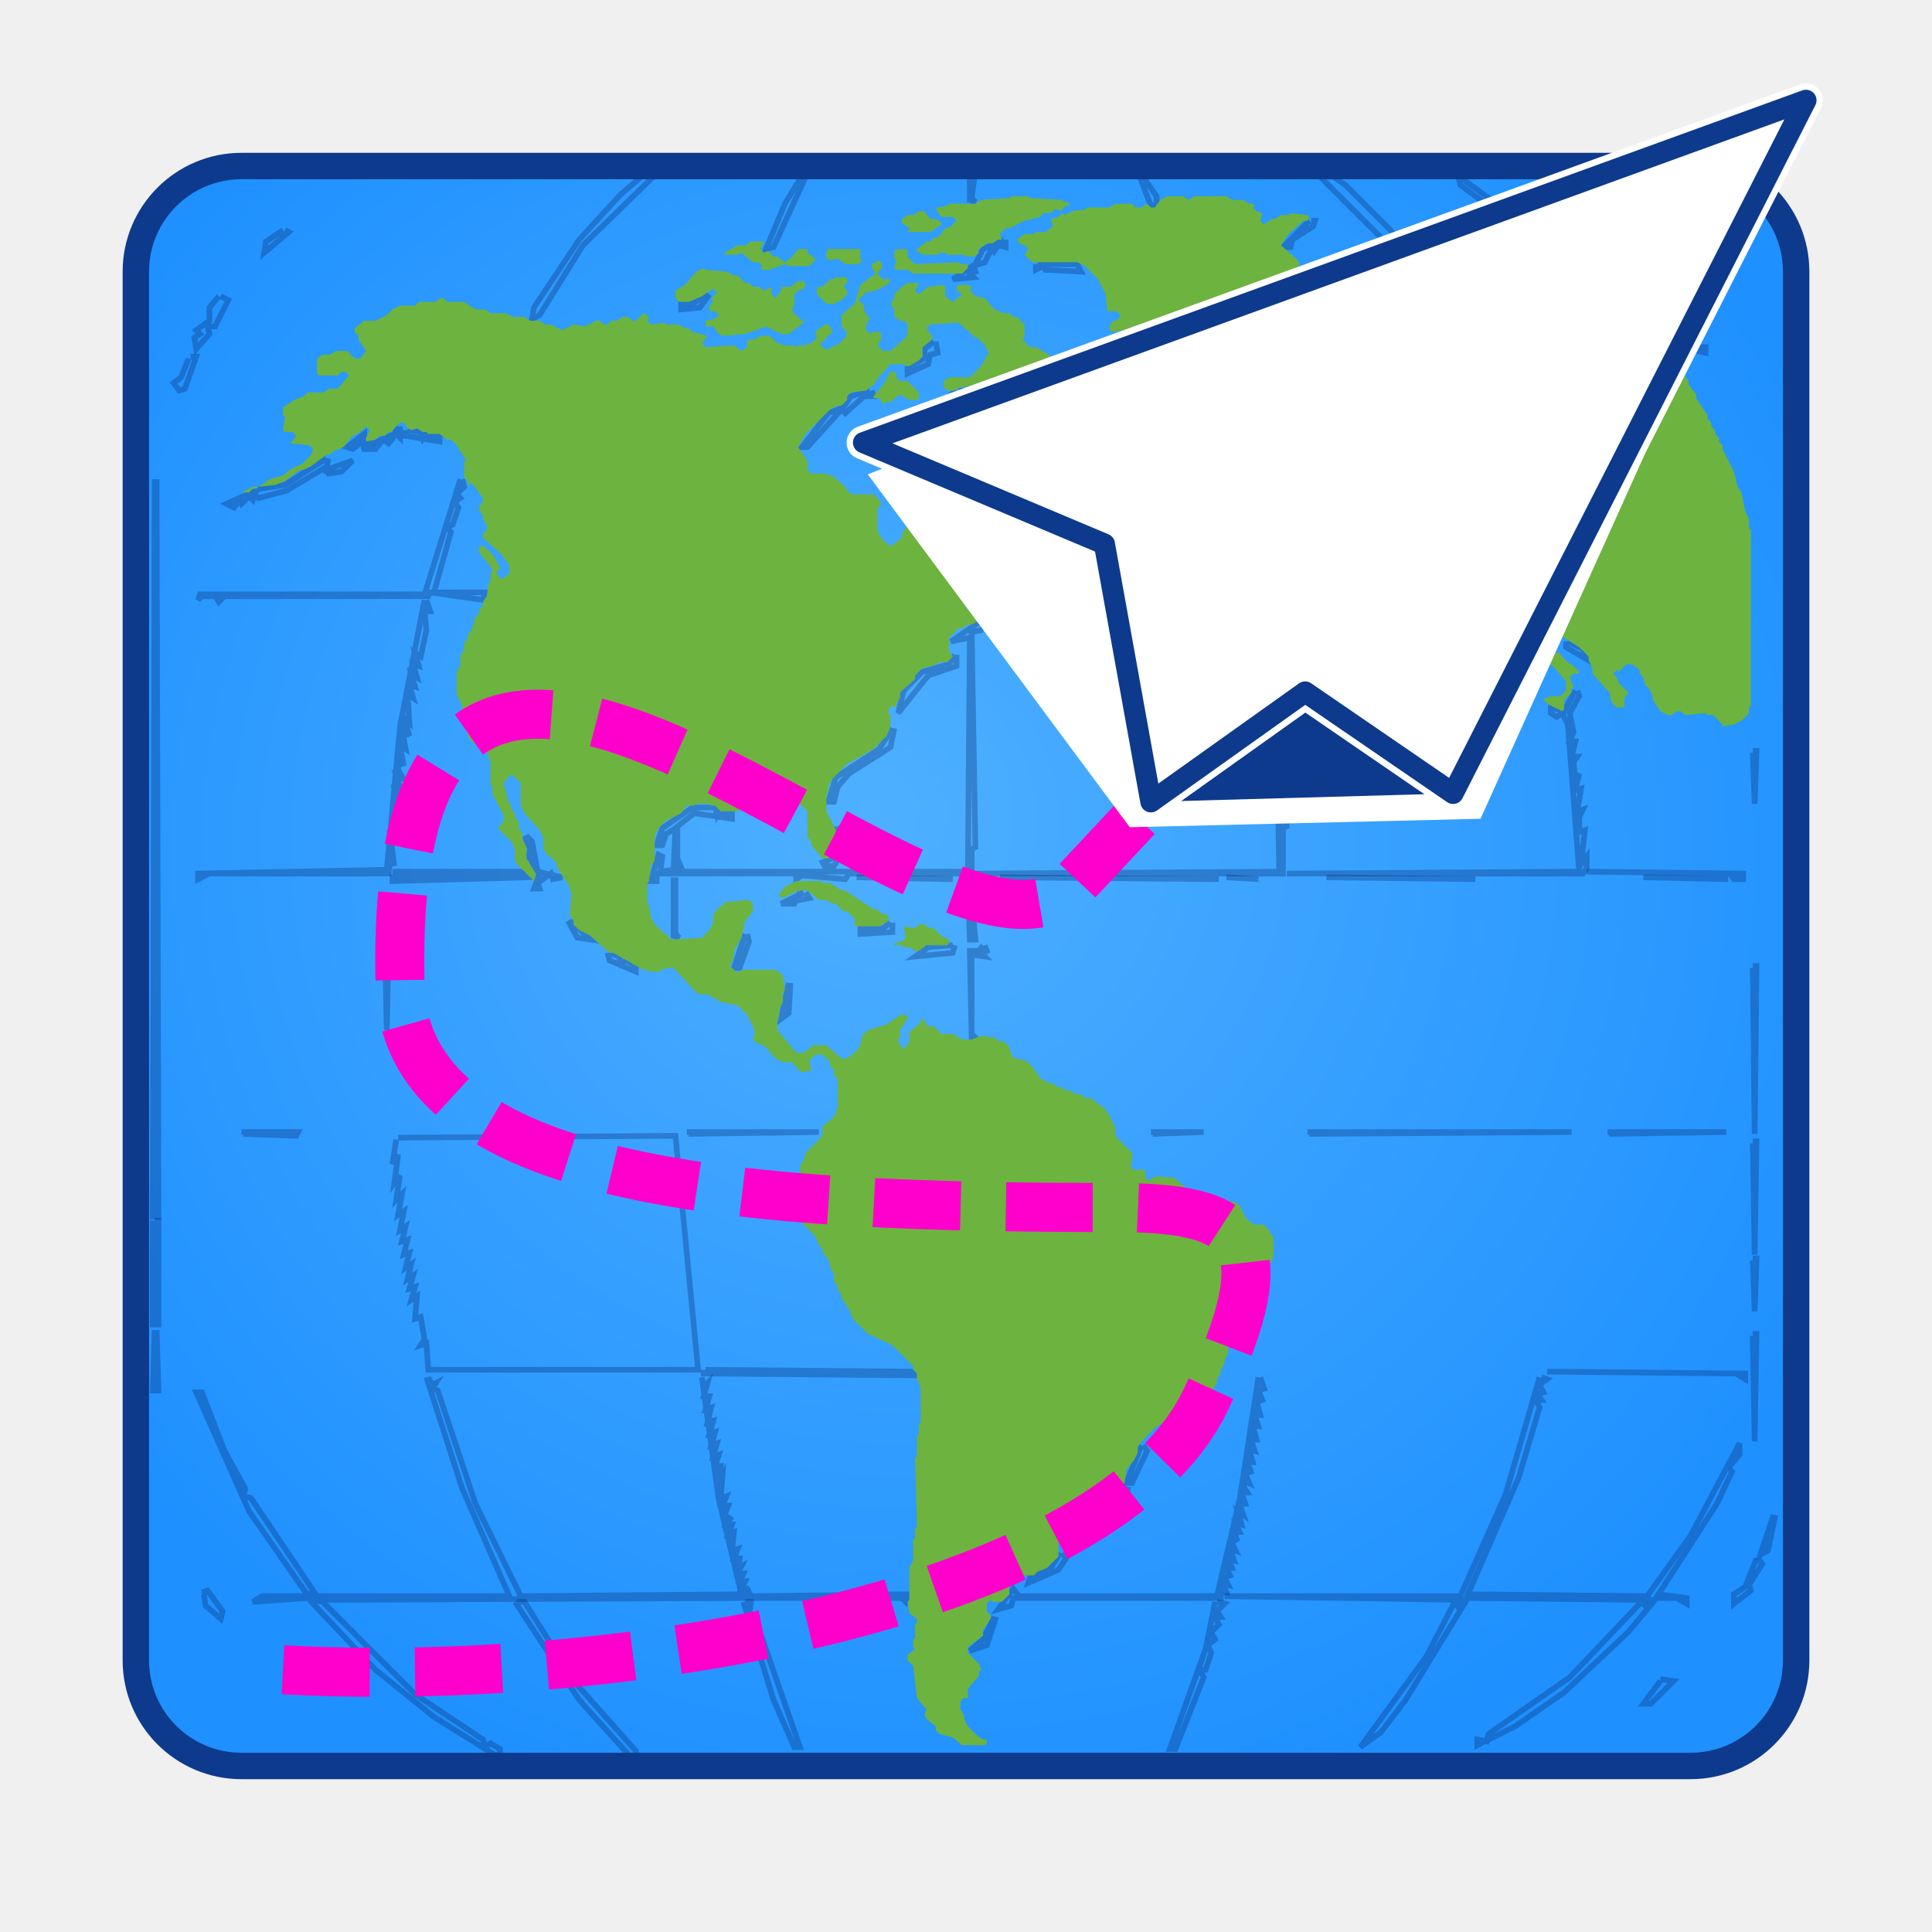
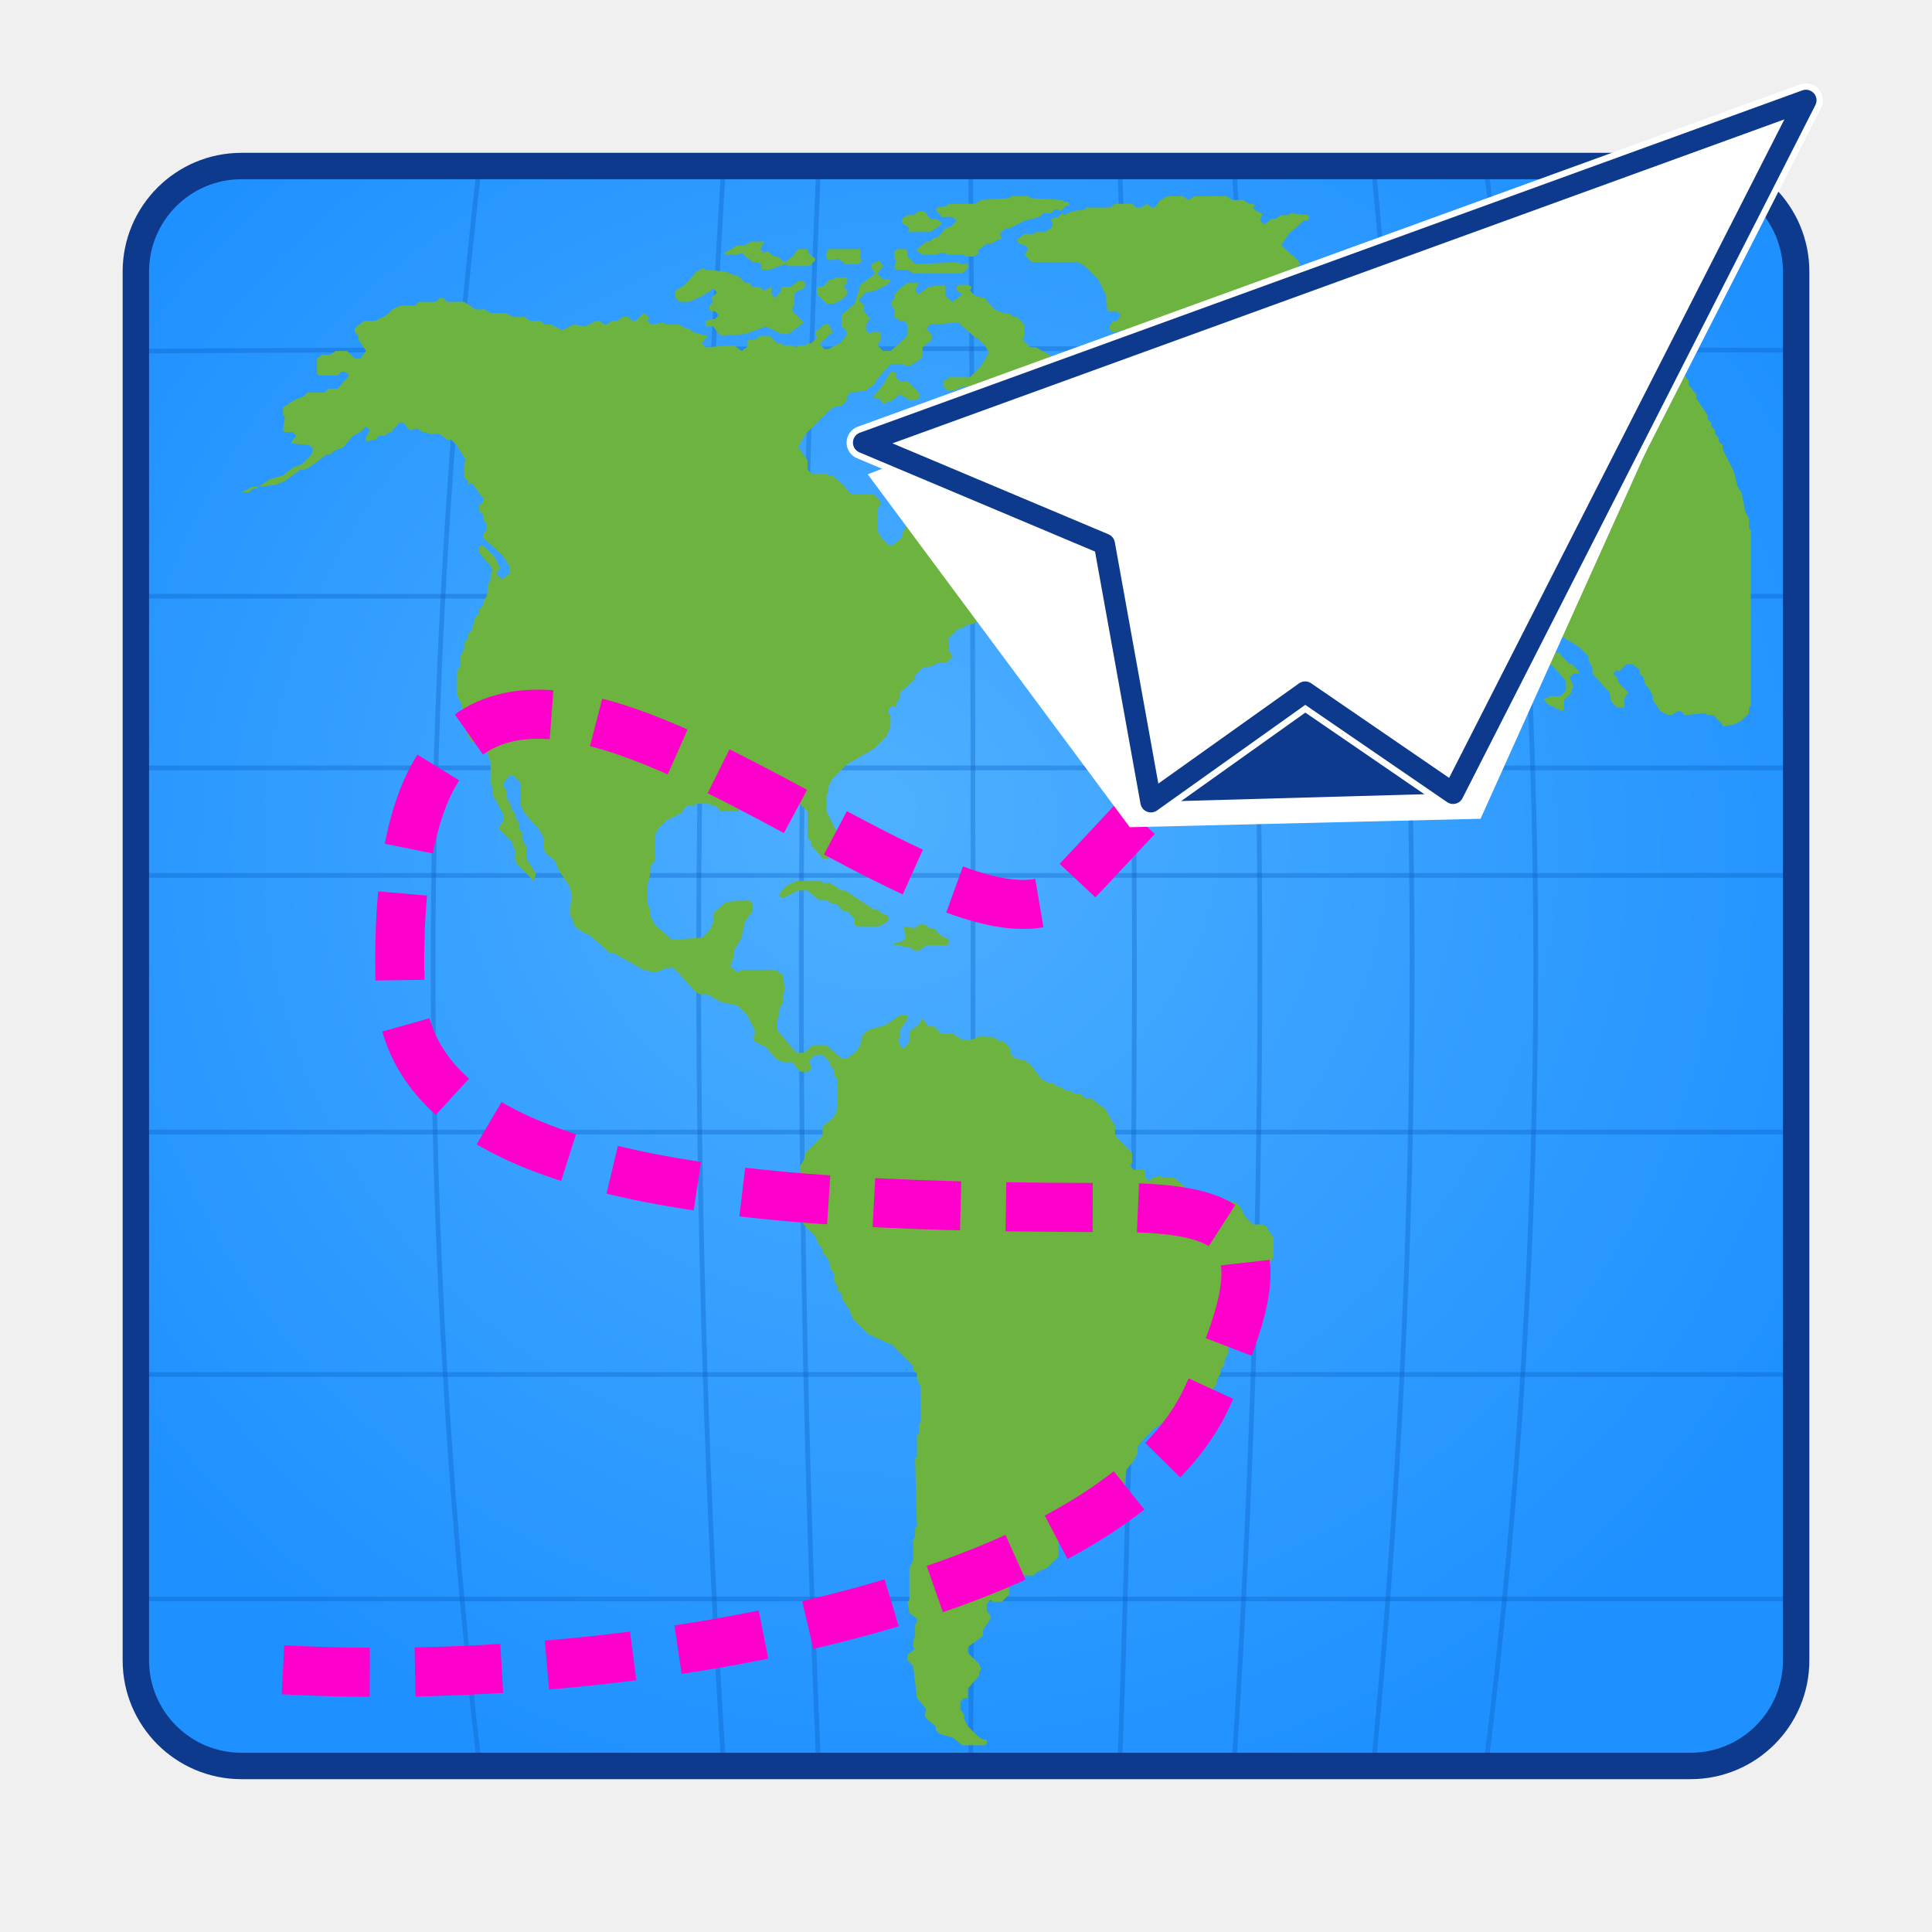
<svg xmlns="http://www.w3.org/2000/svg" viewBox="0 0 1024 1024" width="1024" height="1024" role="img" aria-label="flight_vis">
  <defs>
    <clipPath id="mapClip">
      <rect x="72" y="88" width="880" height="848" rx="56" ry="56" />
    </clipPath>
    <radialGradient id="oceanGrad" cx="48%" cy="44%" r="62%" fx="44%" fy="40%">
      <stop offset="0%" stop-color="#4EB0FF" />
      <stop offset="100%" stop-color="#1E90FF" />
    </radialGradient>
  </defs>
  <g clip-path="url(#mapClip)">
    <rect x="72" y="88" width="880" height="848" fill="url(#oceanGrad)" />
    <g>
-       <path fill="none" stroke="#0B3378" stroke-width="3" stroke-opacity="0.35" d="M 880,890 L 887,891 L 875,903 L 871,903 L 880,891" />
-       <path fill="none" stroke="#0B3378" stroke-width="3" stroke-opacity="0.35" d="M 527,857 L 521,869 L 514,875 L 523,872 L 528,857" />
-       <path fill="none" stroke="#0B3378" stroke-width="3" stroke-opacity="0.35" d="M 644,849 L 639,874 L 620,927 L 623,927 L 638,889 L 636,885 L 639,885 L 642,876 L 640,872 L 644,869 L 642,865 L 646,861 L 644,857 L 647,857 L 645,854 L 649,850 L 645,849" />
-       <path fill="none" stroke="#0B3378" stroke-width="3" stroke-opacity="0.35" d="M 394,849 L 410,901 L 421,926 L 424,926 L 400,857 L 397,857 L 398,849 L 395,849" />
-       <path fill="none" stroke="#0B3378" stroke-width="3" stroke-opacity="0.35" d="M 273,849 L 307,901 L 334,931 L 337,931 L 337,928 L 305,892 L 278,849 L 274,849" />
-       <path fill="none" stroke="#0B3378" stroke-width="3" stroke-opacity="0.35" d="M 107,844 L 110,843 L 118,854 L 117,858 L 109,851 L 108,845" />
-       <path fill="none" stroke="#0B3378" stroke-width="3" stroke-opacity="0.35" d="M 931,826 L 925,841 L 919,845 L 919,850 L 928,843 L 927,840 L 934,829 L 932,826" />
-       <path fill="none" stroke="#0B3378" stroke-width="3" stroke-opacity="0.35" d="M 562,823 L 557,831 L 546,836 L 545,839 L 561,832 L 565,826 L 563,823" />
-       <path fill="none" stroke="#0B3378" stroke-width="3" stroke-opacity="0.35" d="M 940,803 L 933,824 L 937,822 L 941,803" />
-       <path fill="none" stroke="#0B3378" stroke-width="3" stroke-opacity="0.35" d="M 597,788 L 578,814 L 569,817 L 569,820 L 585,812 L 596,799 L 598,788" />
-       <path fill="none" stroke="#0B3378" stroke-width="3" stroke-opacity="0.35" d="M 605,766 L 597,786 L 600,786 L 608,769 L 606,766" />
-       <path fill="none" stroke="#0B3378" stroke-width="3" stroke-opacity="0.35" d="M 816,730 L 798,792 L 774,846 L 649,846 L 776,848 L 773,852 L 771,849 L 756,878 L 721,926 L 732,918 L 745,901 L 778,847 L 875,848 L 872,851 L 870,849 L 832,889 L 789,919 L 788,923 L 783,922 L 783,925 L 803,915 L 829,897 L 863,865 L 878,847 L 889,847 L 894,850 L 894,847 L 879,845 L 910,797 L 918,780 L 916,778 L 922,771 L 922,765 L 896,814 L 873,846 L 778,845 L 805,783 L 816,746 L 814,742 L 817,742 L 815,739 L 818,738 L 816,734 L 820,731 L 817,730" />
-       <path fill="none" stroke="#0B3378" stroke-width="3" stroke-opacity="0.35" d="M 667,730 L 657,795 L 645,846 L 540,846 L 537,842 L 529,853 L 536,851 L 537,847 L 647,847 L 647,844 L 650,844 L 648,839 L 651,840 L 649,836 L 652,835 L 650,831 L 653,831 L 651,826 L 654,827 L 652,821 L 655,822 L 653,818 L 654,815 L 656,817 L 654,812 L 657,812 L 655,807 L 658,808 L 656,801 L 659,803 L 657,797 L 660,797 L 658,791 L 661,791 L 659,788 L 660,785 L 662,786 L 660,781 L 663,780 L 661,775 L 664,775 L 662,768 L 665,769 L 663,763 L 666,763 L 664,756 L 667,756 L 665,750 L 668,750 L 666,743 L 669,742 L 667,737 L 670,736 L 668,730" />
-       <path fill="none" stroke="#0B3378" stroke-width="3" stroke-opacity="0.35" d="M 226,730 L 245,789 L 270,846 L 168,846 L 133,794 L 129,793 L 130,789 L 119,769 L 107,738 L 104,738 L 132,801 L 162,844 L 161,846 L 139,846 L 134,849 L 163,847 L 165,844 L 167,847 L 165,849 L 199,885 L 230,910 L 262,930 L 265,930 L 265,927 L 260,924 L 257,926 L 256,922 L 220,898 L 171,849 L 166,848 L 394,847 L 395,844 L 396,847 L 478,847 L 480,849 L 481,845 L 398,846 L 396,842 L 393,842 L 395,838 L 392,838 L 394,834 L 391,834 L 393,830 L 391,831 L 392,826 L 389,826 L 391,821 L 388,822 L 389,812 L 386,813 L 388,808 L 385,808 L 387,805 L 384,803 L 386,798 L 383,798 L 385,793 L 382,794 L 383,781 L 381,784 L 382,777 L 379,777 L 381,771 L 378,772 L 380,765 L 377,766 L 379,759 L 376,760 L 378,753 L 375,754 L 377,746 L 374,747 L 376,740 L 373,740 L 375,733 L 373,735 L 372,730 L 381,795 L 393,845 L 276,846 L 252,797 L 232,737 L 229,736 L 231,733 L 229,734 L 227,730" />
-       <path fill="none" stroke="#0B3378" stroke-width="3" stroke-opacity="0.35" d="M 820,727 L 920,728 L 925,731 L 925,728 L 821,727" />
-       <path fill="none" stroke="#0B3378" stroke-width="3" stroke-opacity="0.35" d="M 373,726 L 373,728 L 485,729 L 483,727 L 374,726" />
-       <path fill="none" stroke="#0B3378" stroke-width="3" stroke-opacity="0.35" d="M 929,707 L 931,707 L 930,764 L 929,708" />
-       <path fill="none" stroke="#0B3378" stroke-width="3" stroke-opacity="0.35" d="M 82,705 L 81,737 L 84,737 L 83,705" />
-       <path fill="none" stroke="#0B3378" stroke-width="3" stroke-opacity="0.35" d="M 929,667 L 931,667 L 930,695 L 929,668" />
-       <path fill="none" stroke="#0B3378" stroke-width="3" stroke-opacity="0.35" d="M 81,647 L 81,702 L 84,702 L 84,647 L 82,647" />
-       <path fill="none" stroke="#0B3378" stroke-width="3" stroke-opacity="0.35" d="M 929,605 L 931,605 L 930,665 L 929,606" />
-       <path fill="none" stroke="#0B3378" stroke-width="3" stroke-opacity="0.35" d="M 211,603 L 358,602 L 370,726 L 227,726 L 226,712 L 223,713 L 225,710 L 223,698 L 220,699 L 221,687 L 218,689 L 220,682 L 217,683 L 219,676 L 216,678 L 218,670 L 215,672 L 217,664 L 214,665 L 216,657 L 213,658 L 215,650 L 212,652 L 214,642 L 211,644 L 213,633 L 210,636 L 212,623 L 209,627 L 211,612 L 208,617 L 210,604" />
-       <path fill="none" stroke="#0B3378" stroke-width="3" stroke-opacity="0.35" d="M 852,600 L 915,600 L 853,601" />
-       <path fill="none" stroke="#0B3378" stroke-width="3" stroke-opacity="0.35" d="M 693,600 L 833,600 L 694,601" />
-       <path fill="none" stroke="#0B3378" stroke-width="3" stroke-opacity="0.35" d="M 610,600 L 638,600 L 611,601" />
-       <path fill="none" stroke="#0B3378" stroke-width="3" stroke-opacity="0.35" d="M 364,600 L 434,600 L 365,601" />
-       <path fill="none" stroke="#0B3378" stroke-width="3" stroke-opacity="0.35" d="M 128,600 L 158,600 L 157,602 L 129,601" />
-       <path fill="none" stroke="#0B3378" stroke-width="3" stroke-opacity="0.35" d="M 418,521 L 414,540 L 418,537 L 419,521" />
-       <path fill="none" stroke="#0B3378" stroke-width="3" stroke-opacity="0.35" d="M 929,512 L 931,512 L 930,601 L 929,513" />
-       <path fill="none" stroke="#0B3378" stroke-width="3" stroke-opacity="0.35" d="M 322,505 L 323,509 L 337,515 L 337,512 L 332,509 L 329,511 L 328,507 L 323,505" />
-       <path fill="none" stroke="#0B3378" stroke-width="3" stroke-opacity="0.35" d="M 521,501 L 519,504 L 514,504 L 515,550 L 517,550 L 515,548 L 515,506 L 522,507 L 520,505 L 523,504 L 522,501" />
-       <path fill="none" stroke="#0B3378" stroke-width="3" stroke-opacity="0.35" d="M 505,501 L 492,502 L 485,507 L 505,505 L 506,501" />
-       <path fill="none" stroke="#0B3378" stroke-width="3" stroke-opacity="0.35" d="M 204,499 L 206,499 L 205,546 L 204,500" />
-       <path fill="none" stroke="#0B3378" stroke-width="3" stroke-opacity="0.35" d="M 395,495 L 389,513 L 392,513 L 397,499 L 396,495" />
-       <path fill="none" stroke="#0B3378" stroke-width="3" stroke-opacity="0.35" d="M 472,489 L 468,492 L 456,492 L 456,495 L 473,494 L 473,489" />
-       <path fill="none" stroke="#0B3378" stroke-width="3" stroke-opacity="0.35" d="M 301,488 L 306,497 L 313,498 L 302,488" />
-       <path fill="none" stroke="#0B3378" stroke-width="3" stroke-opacity="0.35" d="M 426,473 L 414,479 L 421,479 L 423,475 L 424,477 L 429,476 L 427,473" />
-       <path fill="none" stroke="#0B3378" stroke-width="3" stroke-opacity="0.35" d="M 871,465 L 916,466 L 872,465" />
-       <path fill="none" stroke="#0B3378" stroke-width="3" stroke-opacity="0.35" d="M 703,465 L 782,466 L 704,465" />
-       <path fill="none" stroke="#0B3378" stroke-width="3" stroke-opacity="0.35" d="M 650,465 L 667,466 L 651,465" />
-       <path fill="none" stroke="#0B3378" stroke-width="3" stroke-opacity="0.35" d="M 530,465 L 646,466 L 531,465" />
-       <path fill="none" stroke="#0B3378" stroke-width="3" stroke-opacity="0.35" d="M 513,465 L 514,498 L 517,498 L 514,465" />
-       <path fill="none" stroke="#0B3378" stroke-width="3" stroke-opacity="0.35" d="M 454,465 L 505,466 L 455,465" />
-       <path fill="none" stroke="#0B3378" stroke-width="3" stroke-opacity="0.35" d="M 357,465 L 357,496 L 360,497 L 358,495 L 358,465" />
-       <path fill="none" stroke="#0B3378" stroke-width="3" stroke-opacity="0.35" d="M 841,462 L 917,463 L 919,466 L 924,466 L 924,463 L 842,462" />
-       <path fill="none" stroke="#0B3378" stroke-width="3" stroke-opacity="0.35" d="M 208,462 L 277,464 L 208,465 L 208,467 L 280,465 L 277,462 L 209,462" />
-       <path fill="none" stroke="#0B3378" stroke-width="3" stroke-opacity="0.35" d="M 278,443 L 281,450 L 280,455 L 283,456 L 281,459 L 286,463 L 283,471 L 286,471 L 285,468 L 292,463 L 293,466 L 298,465 L 285,462 L 282,446 L 279,443" />
-       <path fill="none" stroke="#0B3378" stroke-width="3" stroke-opacity="0.35" d="M 443,438 L 444,447 L 441,455 L 436,457 L 437,459 L 442,459 L 445,454 L 447,443 L 444,438" />
-       <path fill="none" stroke="#0B3378" stroke-width="3" stroke-opacity="0.35" d="M 404,422 L 393,425 L 414,425 L 411,422 L 405,422" />
-       <path fill="none" stroke="#0B3378" stroke-width="3" stroke-opacity="0.35" d="M 929,398 L 931,398 L 930,426 L 929,399" />
-       <path fill="none" stroke="#0B3378" stroke-width="3" stroke-opacity="0.35" d="M 473,386 L 466,397 L 443,412 L 439,425 L 442,425 L 444,417 L 450,410 L 472,396 L 474,386" />
-       <path fill="none" stroke="#0B3378" stroke-width="3" stroke-opacity="0.35" d="M 759,376 L 746,379 L 741,383 L 759,381 L 762,379 L 760,376" />
-       <path fill="none" stroke="#0B3378" stroke-width="3" stroke-opacity="0.35" d="M 835,366 L 829,377 L 822,375 L 822,378 L 825,380 L 828,378 L 831,384 L 837,462 L 682,463 L 839,463 L 841,460 L 841,454 L 838,458 L 840,440 L 837,441 L 837,433 L 839,429 L 836,430 L 838,418 L 835,419 L 837,410 L 835,413 L 834,404 L 836,401 L 833,401 L 835,393 L 832,393 L 834,388 L 832,378 L 837,369 L 836,366" />
-       <path fill="none" stroke="#0B3378" stroke-width="3" stroke-opacity="0.35" d="M 506,347 L 503,352 L 489,356 L 479,366 L 476,378 L 492,358 L 507,353 L 507,347" />
-       <path fill="none" stroke="#0B3378" stroke-width="3" stroke-opacity="0.35" d="M 776,345 L 775,349 L 765,356 L 765,359 L 768,359 L 768,355 L 775,353 L 778,349 L 777,345" />
-       <path fill="none" stroke="#0B3378" stroke-width="3" stroke-opacity="0.35" d="M 830,340 L 830,343 L 842,350 L 839,344 L 831,340" />
-       <path fill="none" stroke="#0B3378" stroke-width="3" stroke-opacity="0.35" d="M 526,325 L 504,340 L 514,338 L 513,462 L 362,462 L 359,455 L 359,438 L 368,431 L 388,434 L 388,431 L 381,430 L 380,432 L 379,428 L 367,428 L 351,439 L 348,448 L 351,448 L 353,442 L 358,439 L 357,461 L 350,462 L 351,454 L 349,453 L 345,467 L 348,467 L 348,463 L 358,463 L 359,457 L 360,463 L 422,463 L 422,466 L 425,464 L 448,466 L 450,463 L 515,463 L 515,450 L 517,449 L 515,335 L 520,334 L 527,325" />
-       <path fill="none" stroke="#0B3378" stroke-width="3" stroke-opacity="0.35" d="M 557,321 L 553,326 L 529,338 L 533,339 L 558,326 L 558,321" />
-       <path fill="none" stroke="#0B3378" stroke-width="3" stroke-opacity="0.35" d="M 669,318 L 677,402 L 678,462 L 517,463 L 680,463 L 680,439 L 682,438 L 682,434 L 679,436 L 681,415 L 678,417 L 680,399 L 677,400 L 679,386 L 677,390 L 676,377 L 678,373 L 675,374 L 677,362 L 675,365 L 676,351 L 673,352 L 675,340 L 673,343 L 674,331 L 671,332 L 673,324 L 670,324 L 670,318" />
-       <path fill="none" stroke="#0B3378" stroke-width="3" stroke-opacity="0.35" d="M 225,318 L 212,385 L 205,461 L 105,463 L 105,466 L 111,463 L 206,463 L 207,452 L 209,459 L 207,444 L 209,446 L 211,444 L 209,435 L 212,432 L 209,418 L 212,419 L 211,423 L 213,420 L 210,411 L 214,413 L 211,408 L 212,401 L 214,406 L 212,395 L 215,397 L 213,386 L 217,390 L 214,380 L 217,383 L 216,368 L 219,370 L 217,363 L 220,364 L 218,357 L 221,359 L 219,352 L 222,353 L 220,346 L 223,348 L 226,334 L 225,324 L 228,324 L 226,318" />
-       <path fill="none" stroke="#0B3378" stroke-width="3" stroke-opacity="0.35" d="M 671,312 L 671,316 L 750,317 L 744,313 L 741,315 L 673,315 L 672,312" />
-       <path fill="none" stroke="#0B3378" stroke-width="3" stroke-opacity="0.35" d="M 741,294 L 731,299 L 737,300 L 740,296 L 742,298 L 744,297 L 742,294" />
-       <path fill="none" stroke="#0B3378" stroke-width="3" stroke-opacity="0.35" d="M 728,266 L 727,280 L 717,287 L 711,286 L 711,289 L 718,290 L 729,283 L 729,266" />
-       <path fill="none" stroke="#0B3378" stroke-width="3" stroke-opacity="0.35" d="M 244,254 L 225,315 L 106,315 L 105,318 L 107,316 L 114,316 L 116,319 L 119,316 L 227,316 L 228,314 L 256,318 L 257,314 L 230,314 L 239,282 L 237,279 L 240,278 L 243,269 L 241,266 L 244,264 L 242,262 L 246,258 L 245,254" />
-       <path fill="none" stroke="#0B3378" stroke-width="3" stroke-opacity="0.35" d="M 82,254 L 81,645 L 84,645 L 83,254" />
-       <path fill="none" stroke="#0B3378" stroke-width="3" stroke-opacity="0.35" d="M 782,245 L 776,250 L 771,250 L 771,253 L 780,252 L 784,248 L 783,245" />
-       <path fill="none" stroke="#0B3378" stroke-width="3" stroke-opacity="0.35" d="M 173,243 L 151,257 L 138,259 L 120,267 L 124,269 L 127,265 L 128,267 L 132,263 L 134,265 L 135,262 L 137,264 L 152,260 L 172,248 L 174,251 L 181,250 L 187,244 L 173,249 L 174,243" />
-       <path fill="none" stroke="#0B3378" stroke-width="3" stroke-opacity="0.35" d="M 215,228 L 215,231 L 233,234 L 233,231 L 225,230 L 224,232 L 223,229 L 216,228" />
-       <path fill="none" stroke="#0B3378" stroke-width="3" stroke-opacity="0.35" d="M 211,226 L 209,230 L 198,235 L 193,235 L 193,230 L 184,237 L 187,238 L 192,234 L 193,238 L 199,238 L 203,233 L 206,235 L 210,230 L 212,232 L 212,226" />
-       <path fill="none" stroke="#0B3378" stroke-width="3" stroke-opacity="0.35" d="M 630,224 L 627,230 L 621,229 L 621,232 L 628,233 L 631,230 L 631,224" />
-       <path fill="none" stroke="#0B3378" stroke-width="3" stroke-opacity="0.35" d="M 551,210 L 548,219 L 542,218 L 545,220 L 542,224 L 527,219 L 527,222 L 544,227 L 550,219 L 552,220 L 550,218 L 553,217 L 552,210" />
-       <path fill="none" stroke="#0B3378" stroke-width="3" stroke-opacity="0.35" d="M 634,208 L 630,222 L 633,222 L 634,217 L 632,216 L 637,210 L 635,208" />
-       <path fill="none" stroke="#0B3378" stroke-width="3" stroke-opacity="0.35" d="M 507,207 L 503,210 L 515,210 L 516,208 L 520,215 L 523,215 L 519,208 L 508,207" />
-       <path fill="none" stroke="#0B3378" stroke-width="3" stroke-opacity="0.35" d="M 461,207 L 451,210 L 447,216 L 439,219 L 425,237 L 428,237 L 446,217 L 448,219 L 458,210 L 463,210 L 462,207" />
-       <path fill="none" stroke="#0B3378" stroke-width="3" stroke-opacity="0.35" d="M 712,199 L 707,208 L 699,211 L 689,209 L 688,211 L 698,214 L 708,211 L 714,205 L 713,199" />
-       <path fill="none" stroke="#0B3378" stroke-width="3" stroke-opacity="0.35" d="M 101,189 L 104,189 L 98,206 L 95,207 L 92,203 L 96,200 L 100,190" />
-       <path fill="none" stroke="#0B3378" stroke-width="3" stroke-opacity="0.35" d="M 659,186 L 650,198 L 638,200 L 635,206 L 642,202 L 649,202 L 651,205 L 668,314 L 590,314 L 588,316 L 584,313 L 577,315 L 576,311 L 562,310 L 562,313 L 568,314 L 557,315 L 557,318 L 559,316 L 560,318 L 562,316 L 586,318 L 587,316 L 588,319 L 593,316 L 669,316 L 671,305 L 668,306 L 670,297 L 667,297 L 669,289 L 666,291 L 668,282 L 665,283 L 667,276 L 664,277 L 666,269 L 663,270 L 665,263 L 662,264 L 664,259 L 661,257 L 663,251 L 660,252 L 662,245 L 659,246 L 661,240 L 658,240 L 660,237 L 657,234 L 659,229 L 656,228 L 658,223 L 655,223 L 657,219 L 654,218 L 656,214 L 653,212 L 655,209 L 652,208 L 654,204 L 651,203 L 662,187 L 660,186" />
-       <path fill="none" stroke="#0B3378" stroke-width="3" stroke-opacity="0.35" d="M 712,185 L 759,185 L 713,186" />
-       <path fill="none" stroke="#0B3378" stroke-width="3" stroke-opacity="0.35" d="M 495,181 L 490,185 L 490,190 L 481,195 L 481,198 L 492,193 L 493,188 L 497,187 L 496,181" />
-       <path fill="none" stroke="#0B3378" stroke-width="3" stroke-opacity="0.35" d="M 117,157 L 121,159 L 114,173 L 110,173 L 111,177 L 104,185 L 103,179 L 106,177 L 104,175 L 111,170 L 111,163 L 116,157" />
-       <path fill="none" stroke="#0B3378" stroke-width="3" stroke-opacity="0.35" d="M 375,156 L 367,161 L 361,161 L 361,164 L 371,163 L 376,156" />
-       <path fill="none" stroke="#0B3378" stroke-width="3" stroke-opacity="0.35" d="M 549,140 L 549,143 L 553,141 L 554,143 L 573,144 L 571,140 L 550,140" />
-       <path fill="none" stroke="#0B3378" stroke-width="3" stroke-opacity="0.35" d="M 532,127 L 521,132 L 517,140 L 505,148 L 516,147 L 514,145 L 517,144 L 516,141 L 522,139 L 526,131 L 527,133 L 529,130 L 533,131 L 533,127" />
-       <path fill="none" stroke="#0B3378" stroke-width="3" stroke-opacity="0.35" d="M 151,122 L 153,123 L 140,134 L 141,128 L 150,122" />
-       <path fill="none" stroke="#0B3378" stroke-width="3" stroke-opacity="0.35" d="M 694,117 L 680,131 L 684,131 L 685,127 L 696,120 L 697,117 L 695,117" />
-       <path fill="none" stroke="#0B3378" stroke-width="3" stroke-opacity="0.35" d="M 866,113 L 870,112 L 879,120 L 882,119 L 884,124 L 881,126 L 880,122 L 878,124 L 866,114" />
-       <path fill="none" stroke="#0B3378" stroke-width="3" stroke-opacity="0.35" d="M 773,94 L 774,98 L 826,137 L 867,182 L 866,184 L 836,183 L 836,186 L 863,185 L 865,187 L 867,185 L 876,188 L 882,185 L 893,187 L 895,185 L 904,187 L 904,184 L 873,184 L 848,153 L 827,133 L 774,94" />
-       <path fill="none" stroke="#0B3378" stroke-width="3" stroke-opacity="0.35" d="M 603,91 L 610,109 L 613,109 L 613,104 L 604,91" />
-       <path fill="none" stroke="#0B3378" stroke-width="3" stroke-opacity="0.35" d="M 514,90 L 514,106 L 517,107 L 515,105 L 517,90 L 515,90" />
-       <path fill="none" stroke="#0B3378" stroke-width="3" stroke-opacity="0.35" d="M 699,89 L 699,93 L 742,136 L 772,183 L 684,184 L 687,179 L 685,175 L 675,184 L 664,185 L 664,188 L 670,185 L 680,187 L 680,184 L 710,185 L 711,187 L 760,187 L 762,185 L 763,187 L 774,187 L 780,193 L 780,188 L 785,187 L 785,184 L 776,182 L 761,155 L 737,122 L 713,98 L 700,89" />
-       <path fill="none" stroke="#0B3378" stroke-width="3" stroke-opacity="0.35" d="M 349,86 L 329,103 L 307,127 L 283,163 L 282,169 L 286,167 L 309,130 L 350,90 L 348,88 L 350,86" />
-       <path fill="none" stroke="#0B3378" stroke-width="3" stroke-opacity="0.35" d="M 430,85 L 416,108 L 406,132 L 410,131 L 431,85" />
+       <path fill="none" stroke="#0B5FC4" stroke-width="2.5" stroke-opacity="0.35" d="M 72,186.1 Q 512,183.7 952,185.7" />
+       <path fill="none" stroke="#0B5FC4" stroke-width="2.5" stroke-opacity="0.35" d="M 72,316 L 952,316" />
+       <path fill="none" stroke="#0B5FC4" stroke-width="2.5" stroke-opacity="0.35" d="M 72,407 L 952,407" />
+       <path fill="none" stroke="#0B5FC4" stroke-width="2.5" stroke-opacity="0.35" d="M 72,464 L 952,464" />
+       <path fill="none" stroke="#0B5FC4" stroke-width="2.5" stroke-opacity="0.35" d="M 72,600 L 952,600" />
+       <path fill="none" stroke="#0B5FC4" stroke-width="2.5" stroke-opacity="0.35" d="M 72,728.5 L 952,728.5" />
+       <path fill="none" stroke="#0B5FC4" stroke-width="2.5" stroke-opacity="0.35" d="M 72,847.5 L 952,847.5" />
+       <path fill="none" stroke="#0B5FC4" stroke-width="2.5" stroke-opacity="0.35" d="M 254.1,88 Q 205,512 254.1,936" />
+       <path fill="none" stroke="#0B5FC4" stroke-width="2.5" stroke-opacity="0.35" d="M 383.5,88 Q 357.1,512 383.5,936" />
+       <path fill="none" stroke="#0B5FC4" stroke-width="2.5" stroke-opacity="0.35" d="M 433.9,88 Q 415.5,512 433.9,936" />
+       <path fill="none" stroke="#0B5FC4" stroke-width="2.5" stroke-opacity="0.35" d="M 514.5,88 Q 517,512 514.5,936" />
+       <path fill="none" stroke="#0B5FC4" stroke-width="2.5" stroke-opacity="0.35" d="M 593.5,88 Q 609,512 593.5,936" />
+       <path fill="none" stroke="#0B5FC4" stroke-width="2.5" stroke-opacity="0.35" d="M 654,88 Q 681.5,512 654,936" />
+       <path fill="none" stroke="#0B5FC4" stroke-width="2.5" stroke-opacity="0.35" d="M 727.9,88 Q 769,512 727.9,936" />
+       <path fill="none" stroke="#0B5FC4" stroke-width="2.5" stroke-opacity="0.35" d="M 787.5,88 Q 840.5,512 787.5,936" />
    </g>
    <path fill="#6DB33F" fill-rule="nonzero" d="M 212,162 L 208,164 L 205,167 L 199,170 L 193,170 L 188,174 L 188,176 L 190,178 L 190,180 L 194,186 L 191,190 L 188,190 L 184,186 L 178,186 L 175,188 L 171,188 L 168,190 L 168,198 L 169,199 L 179,199 L 181,197 L 183,197 L 185,199 L 179,206 L 174,206 L 172,208 L 163,208 L 161,210 L 156,212 L 150,216 L 150,220 L 151,221 L 150,228 L 151,229 L 155,229 L 157,231 L 154,235 L 164,236 L 166,238 L 165,241 L 160,246 L 155,248 L 150,252 L 143,254 L 137,258 L 134,258 L 128,261 L 132,261 L 134,259 L 136,259 L 137,258 L 146,257 L 151,255 L 159,249 L 161,249 L 165,247 L 173,241 L 175,241 L 177,239 L 182,237 L 187,231 L 191,229 L 194,226 L 196,228 L 194,232 L 194,234 L 199,233 L 201,231 L 204,231 L 206,229 L 208,229 L 208,228 L 212,224 L 214,224 L 216,227 L 218,228 L 221,227 L 224,229 L 226,229 L 227,230 L 233,230 L 237,233 L 239,233 L 242,236 L 247,244 L 246,245 L 246,253 L 248,255 L 248,257 L 250,256 L 256,264 L 256,266 L 254,268 L 254,271 L 256,273 L 256,275 L 258,278 L 258,281 L 256,283 L 256,285 L 266,294 L 270,300 L 270,304 L 266,307 L 263,304 L 265,301 L 262,295 L 257,290 L 255,289 L 254,290 L 254,293 L 260,300 L 261,303 L 260,304 L 260,308 L 259,309 L 258,316 L 256,319 L 256,321 L 254,323 L 254,325 L 252,327 L 250,334 L 248,336 L 248,338 L 246,341 L 246,344 L 244,348 L 244,353 L 242,356 L 242,368 L 245,374 L 244,381 L 247,386 L 248,390 L 250,393 L 254,395 L 259,400 L 259,402 L 260,403 L 260,416 L 261,417 L 261,421 L 267,432 L 267,435 L 264,439 L 272,447 L 272,449 L 273,450 L 273,456 L 274,458 L 282,466 L 282,467 L 283,467 L 284,463 L 279,455 L 279,449 L 277,445 L 277,442 L 275,439 L 275,436 L 273,433 L 273,431 L 271,429 L 271,427 L 269,424 L 268,418 L 267,417 L 267,415 L 270,411 L 272,411 L 276,415 L 276,427 L 278,431 L 286,440 L 288,444 L 288,450 L 290,453 L 294,456 L 296,461 L 302,470 L 302,472 L 303,473 L 302,485 L 304,488 L 304,490 L 307,493 L 313,496 L 323,505 L 325,505 L 341,514 L 343,514 L 344,515 L 349,515 L 353,513 L 357,513 L 369,526 L 371,527 L 375,527 L 382,531 L 391,533 L 396,538 L 400,546 L 400,549 L 399,550 L 400,552 L 406,555 L 411,561 L 415,563 L 420,563 L 424,568 L 428,568 L 430,567 L 429,562 L 432,559 L 436,559 L 440,563 L 440,565 L 442,567 L 442,570 L 444,572 L 444,587 L 442,592 L 436,597 L 436,601 L 435,603 L 427,611 L 426,615 L 424,618 L 424,624 L 427,628 L 424,634 L 424,645 L 426,649 L 432,655 L 434,660 L 436,662 L 436,664 L 438,666 L 440,670 L 440,672 L 442,675 L 442,679 L 444,682 L 444,684 L 446,686 L 446,688 L 450,694 L 452,699 L 460,707 L 473,713 L 484,724 L 484,726 L 486,728 L 486,731 L 488,735 L 488,754 L 487,755 L 487,760 L 486,761 L 486,772 L 485,773 L 486,809 L 485,810 L 485,815 L 484,816 L 484,827 L 482,831 L 482,848 L 481,849 L 482,855 L 486,858 L 486,860 L 485,861 L 485,868 L 484,869 L 484,873 L 485,874 L 481,877 L 481,880 L 484,883 L 486,900 L 491,906 L 490,909 L 491,911 L 496,915 L 496,917 L 498,919 L 505,921 L 510,925 L 522,925 L 523,924 L 523,922 L 521,922 L 518,920 L 513,915 L 511,911 L 511,909 L 509,906 L 509,902 L 511,900 L 513,900 L 513,895 L 519,888 L 519,886 L 520,885 L 519,882 L 513,876 L 513,873 L 521,867 L 521,864 L 525,858 L 525,856 L 523,854 L 523,850 L 525,848 L 526,849 L 531,849 L 535,845 L 535,838 L 534,837 L 537,834 L 538,835 L 548,835 L 550,833 L 555,831 L 561,825 L 561,817 L 563,815 L 568,815 L 570,816 L 571,815 L 574,815 L 577,813 L 583,807 L 585,803 L 593,795 L 595,791 L 595,787 L 596,786 L 597,779 L 601,774 L 603,770 L 603,767 L 605,764 L 612,757 L 618,753 L 620,753 L 622,751 L 624,751 L 627,749 L 630,749 L 639,743 L 645,733 L 645,731 L 647,728 L 647,726 L 649,723 L 649,721 L 651,717 L 651,707 L 652,706 L 653,699 L 665,681 L 673,672 L 673,670 L 675,666 L 675,656 L 671,650 L 669,649 L 664,649 L 660,645 L 657,639 L 654,637 L 652,637 L 651,636 L 640,636 L 637,634 L 634,634 L 631,636 L 629,634 L 628,629 L 622,624 L 616,624 L 614,623 L 613,624 L 611,624 L 609,626 L 607,624 L 607,620 L 601,620 L 599,618 L 600,616 L 600,611 L 592,603 L 591,601 L 591,597 L 586,588 L 578,582 L 575,582 L 573,580 L 570,580 L 567,578 L 565,578 L 562,576 L 560,576 L 558,574 L 556,574 L 552,572 L 546,564 L 543,562 L 538,561 L 536,559 L 535,555 L 532,552 L 530,552 L 527,550 L 520,549 L 515,551 L 510,551 L 505,548 L 499,548 L 495,544 L 492,544 L 489,540 L 488,540 L 488,542 L 482,547 L 482,552 L 479,556 L 477,554 L 476,551 L 477,550 L 477,546 L 481,540 L 481,538 L 477,538 L 470,543 L 460,546 L 457,549 L 456,554 L 454,557 L 449,561 L 446,561 L 438,554 L 431,554 L 426,558 L 422,558 L 412,546 L 412,540 L 413,539 L 413,535 L 415,531 L 415,526 L 416,525 L 415,517 L 411,514 L 393,514 L 392,515 L 390,515 L 387,512 L 389,507 L 389,504 L 393,497 L 395,488 L 399,483 L 399,479 L 397,477 L 385,478 L 379,483 L 378,485 L 378,489 L 376,493 L 372,497 L 356,498 L 347,490 L 345,486 L 344,480 L 343,479 L 343,468 L 344,467 L 345,459 L 347,456 L 347,443 L 349,439 L 353,435 L 361,431 L 364,427 L 368,427 L 369,426 L 376,426 L 377,427 L 379,427 L 382,430 L 391,430 L 393,428 L 391,425 L 391,423 L 393,421 L 404,421 L 405,420 L 407,420 L 408,421 L 411,421 L 415,425 L 423,425 L 428,430 L 428,444 L 430,446 L 430,448 L 436,455 L 439,455 L 443,447 L 443,440 L 438,430 L 438,421 L 439,420 L 439,417 L 441,413 L 449,405 L 463,397 L 470,390 L 472,385 L 472,379 L 471,378 L 471,376 L 473,374 L 475,375 L 475,373 L 477,370 L 477,367 L 485,360 L 485,358 L 489,354 L 494,353 L 498,351 L 502,351 L 505,348 L 503,345 L 503,338 L 508,333 L 510,333 L 513,331 L 515,331 L 519,329 L 527,323 L 532,322 L 534,324 L 528,328 L 527,330 L 527,333 L 529,335 L 531,335 L 539,329 L 541,329 L 544,327 L 547,327 L 553,324 L 555,322 L 556,318 L 554,315 L 552,315 L 552,316 L 547,320 L 543,320 L 541,318 L 539,318 L 535,314 L 536,313 L 535,308 L 539,305 L 539,301 L 537,299 L 531,300 L 522,305 L 520,303 L 524,299 L 534,293 L 559,293 L 570,285 L 572,285 L 574,287 L 572,289 L 572,291 L 568,296 L 567,299 L 561,308 L 562,309 L 575,309 L 578,313 L 581,313 L 584,311 L 586,314 L 588,314 L 590,312 L 590,308 L 589,307 L 589,304 L 587,302 L 588,301 L 587,300 L 587,298 L 585,296 L 582,297 L 581,296 L 578,296 L 576,294 L 576,292 L 579,287 L 579,286 L 576,284 L 579,277 L 579,273 L 575,271 L 571,265 L 569,264 L 565,264 L 559,259 L 556,254 L 555,245 L 551,238 L 551,236 L 548,233 L 544,236 L 544,238 L 538,244 L 532,244 L 527,239 L 527,228 L 523,227 L 516,220 L 514,220 L 513,219 L 511,219 L 510,220 L 505,220 L 502,218 L 498,218 L 496,220 L 496,234 L 490,240 L 490,243 L 494,248 L 494,252 L 495,253 L 494,255 L 494,259 L 486,266 L 482,266 L 480,268 L 480,280 L 478,283 L 478,285 L 473,289 L 471,289 L 467,285 L 465,281 L 465,270 L 467,267 L 466,265 L 463,262 L 452,262 L 450,261 L 447,257 L 441,252 L 439,252 L 438,251 L 430,251 L 428,249 L 428,244 L 423,237 L 427,230 L 440,217 L 444,215 L 446,215 L 449,212 L 449,210 L 451,208 L 459,207 L 464,203 L 464,202 L 472,193 L 479,193 L 480,194 L 482,194 L 487,191 L 489,189 L 489,184 L 494,180 L 494,178 L 491,174 L 493,172 L 508,171 L 517,179 L 518,179 L 522,183 L 524,187 L 520,194 L 514,200 L 503,200 L 500,202 L 500,205 L 502,207 L 506,207 L 510,205 L 514,205 L 522,212 L 523,215 L 525,217 L 529,219 L 537,221 L 540,223 L 542,223 L 542,221 L 539,217 L 541,215 L 546,218 L 549,216 L 549,209 L 541,200 L 541,197 L 544,195 L 546,198 L 547,198 L 552,203 L 555,203 L 561,198 L 562,194 L 556,188 L 549,184 L 546,184 L 542,180 L 543,178 L 543,172 L 539,168 L 537,168 L 535,166 L 532,166 L 527,164 L 522,158 L 517,157 L 514,154 L 515,152 L 513,151 L 508,151 L 507,152 L 507,154 L 510,156 L 505,160 L 501,157 L 501,152 L 500,151 L 492,152 L 487,156 L 485,154 L 487,150 L 481,150 L 478,152 L 474,156 L 474,158 L 472,161 L 474,164 L 474,168 L 477,170 L 479,170 L 481,172 L 481,177 L 480,179 L 472,186 L 468,186 L 465,183 L 467,180 L 467,177 L 466,176 L 462,176 L 461,177 L 459,175 L 459,172 L 461,169 L 458,165 L 458,162 L 455,159 L 459,155 L 464,154 L 470,151 L 472,149 L 472,148 L 468,148 L 465,145 L 468,141 L 466,138 L 462,140 L 462,142 L 464,145 L 456,151 L 453,161 L 446,167 L 446,173 L 449,176 L 448,179 L 445,182 L 439,185 L 437,185 L 435,183 L 435,182 L 440,177 L 441,177 L 441,175 L 439,172 L 437,172 L 432,176 L 433,179 L 430,182 L 428,182 L 427,183 L 423,183 L 422,184 L 420,183 L 415,183 L 414,182 L 412,182 L 408,178 L 403,178 L 400,180 L 397,180 L 396,181 L 396,184 L 393,186 L 389,183 L 374,184 L 372,182 L 375,178 L 367,176 L 365,174 L 363,174 L 360,172 L 353,172 L 352,171 L 345,172 L 343,170 L 344,169 L 343,167 L 341,166 L 337,170 L 335,170 L 333,168 L 330,168 L 327,170 L 324,170 L 322,172 L 320,172 L 318,170 L 316,170 L 310,173 L 304,172 L 298,175 L 292,172 L 289,172 L 286,170 L 281,170 L 278,168 L 272,168 L 268,166 L 260,166 L 257,164 L 252,164 L 246,160 L 237,160 L 235,158 L 233,158 L 231,160 L 222,160 L 220,162 Z" />
    <path fill="#6DB33F" fill-rule="nonzero" d="M 786,184 L 786,185 L 781,189 L 780,194 L 778,196 L 778,198 L 776,201 L 774,208 L 772,210 L 772,212 L 770,215 L 760,224 L 759,226 L 759,231 L 762,237 L 762,239 L 764,241 L 764,244 L 766,247 L 769,249 L 776,249 L 783,243 L 790,252 L 790,254 L 794,259 L 794,261 L 797,265 L 805,261 L 806,256 L 804,253 L 804,248 L 807,245 L 807,239 L 801,233 L 799,229 L 799,224 L 804,216 L 804,214 L 805,213 L 804,211 L 808,206 L 811,206 L 815,210 L 814,214 L 810,219 L 810,225 L 811,226 L 812,231 L 814,234 L 819,238 L 826,238 L 827,237 L 831,237 L 833,238 L 836,236 L 838,239 L 836,241 L 832,240 L 829,242 L 826,242 L 824,245 L 824,247 L 826,250 L 823,254 L 822,261 L 817,266 L 816,266 L 811,272 L 807,274 L 805,274 L 803,272 L 803,270 L 800,270 L 797,272 L 792,272 L 788,270 L 785,267 L 785,263 L 786,262 L 785,255 L 784,254 L 781,254 L 778,257 L 778,261 L 782,269 L 782,273 L 779,276 L 774,276 L 770,281 L 770,284 L 765,290 L 763,290 L 761,292 L 761,294 L 757,298 L 755,299 L 750,299 L 749,300 L 749,302 L 747,304 L 742,304 L 738,307 L 738,310 L 739,311 L 746,313 L 752,318 L 756,326 L 756,332 L 755,333 L 755,335 L 753,337 L 728,336 L 724,339 L 724,344 L 726,348 L 726,358 L 725,359 L 724,364 L 725,365 L 727,373 L 729,375 L 734,375 L 741,381 L 749,377 L 757,377 L 760,374 L 761,370 L 764,367 L 764,362 L 763,361 L 763,359 L 765,355 L 769,351 L 772,350 L 774,348 L 774,341 L 779,337 L 788,338 L 794,332 L 797,331 L 803,336 L 803,337 L 812,347 L 823,353 L 830,361 L 830,366 L 827,369 L 821,369 L 820,370 L 818,370 L 820,373 L 828,377 L 829,376 L 829,371 L 833,367 L 833,365 L 834,364 L 832,359 L 834,357 L 837,357 L 837,356 L 833,352 L 832,352 L 827,347 L 827,346 L 825,346 L 821,344 L 817,340 L 815,336 L 809,330 L 809,326 L 811,324 L 813,324 L 824,335 L 837,343 L 842,348 L 842,350 L 844,354 L 844,357 L 853,367 L 854,372 L 857,375 L 861,375 L 861,370 L 863,367 L 858,362 L 857,359 L 855,357 L 857,355 L 858,356 L 862,352 L 865,352 L 869,355 L 869,357 L 871,359 L 872,363 L 874,365 L 876,369 L 876,371 L 880,377 L 884,379 L 886,379 L 889,377 L 891,377 L 893,379 L 904,378 L 905,379 L 908,379 L 913,384 L 913,385 L 919,384 L 923,382 L 927,378 L 927,375 L 928,374 L 928,281 L 927,280 L 927,275 L 925,271 L 923,261 L 921,258 L 919,250 L 913,238 L 913,236 L 911,234 L 911,232 L 909,230 L 909,228 L 907,226 L 907,224 L 905,222 L 905,220 L 899,211 L 899,209 L 895,204 L 895,202 L 889,193 L 886,191 L 881,195 L 879,195 L 877,193 L 879,191 L 879,188 L 877,187 L 876,188 L 876,190 L 872,193 L 874,193 L 876,195 L 876,197 L 874,199 L 870,199 L 868,200 L 862,206 L 862,209 L 864,212 L 862,214 L 855,212 L 856,214 L 854,216 L 850,216 L 840,203 L 842,201 L 846,203 L 856,203 L 858,201 L 858,196 L 853,192 L 851,192 L 848,190 L 846,190 L 844,188 L 842,188 L 839,186 L 836,186 L 833,184 L 830,184 L 826,182 L 820,182 L 818,180 L 819,178 L 814,176 L 801,176 L 799,178 L 797,178 L 791,183 Z" />
    <path fill="#6DB33F" fill-rule="nonzero" d="M 486,132 L 486,133 L 489,135 L 497,135 L 498,134 L 501,134 L 502,135 L 511,135 L 512,136 L 516,136 L 519,134 L 518,133 L 523,129 L 526,129 L 529,127 L 531,127 L 530,124 L 533,121 L 535,121 L 543,117 L 551,115 L 553,113 L 557,113 L 559,111 L 561,111 L 563,113 L 561,115 L 557,116 L 558,120 L 554,123 L 549,123 L 548,124 L 543,124 L 539,127 L 540,129 L 543,130 L 545,132 L 543,135 L 547,139 L 571,139 L 575,141 L 582,148 L 586,156 L 587,165 L 592,165 L 594,167 L 592,170 L 590,170 L 588,173 L 588,175 L 590,176 L 596,175 L 598,177 L 595,181 L 592,182 L 590,186 L 590,193 L 592,196 L 592,198 L 594,202 L 608,223 L 610,224 L 615,224 L 623,229 L 626,229 L 629,223 L 629,218 L 630,217 L 631,212 L 633,209 L 634,203 L 638,199 L 640,199 L 642,197 L 644,198 L 649,197 L 655,191 L 655,189 L 660,184 L 665,184 L 666,183 L 670,183 L 673,181 L 676,181 L 683,176 L 687,168 L 682,164 L 683,160 L 679,157 L 681,155 L 682,156 L 684,156 L 686,154 L 685,153 L 685,151 L 687,149 L 687,144 L 686,143 L 689,140 L 688,138 L 679,130 L 683,124 L 691,117 L 693,117 L 694,115 L 693,114 L 684,113 L 683,114 L 679,114 L 676,116 L 674,116 L 670,119 L 668,117 L 669,113 L 666,112 L 664,110 L 665,109 L 664,108 L 662,108 L 659,106 L 653,106 L 650,104 L 633,104 L 630,106 L 627,104 L 619,104 L 615,106 L 612,110 L 610,110 L 608,108 L 605,110 L 602,110 L 600,108 L 591,108 L 588,110 L 576,110 L 575,111 L 568,112 L 564,114 L 562,112 L 565,109 L 567,109 L 566,107 L 564,107 L 563,106 L 546,105 L 545,104 L 536,104 L 535,105 L 520,106 L 517,108 L 503,108 L 502,109 L 497,110 L 496,111 L 499,115 L 505,115 L 507,117 L 504,120 L 501,121 L 497,126 L 495,126 L 493,128 L 491,128 Z" />
    <path fill="#6DB33F" fill-rule="nonzero" d="M 358,154 L 358,158 L 360,160 L 365,160 L 372,157 L 378,153 L 380,155 L 377,158 L 378,160 L 376,162 L 376,164 L 377,165 L 379,165 L 381,167 L 379,169 L 374,170 L 374,173 L 378,173 L 381,177 L 383,178 L 395,177 L 406,173 L 414,177 L 418,177 L 426,171 L 426,170 L 425,170 L 420,165 L 420,163 L 421,162 L 421,156 L 423,154 L 426,153 L 427,151 L 426,149 L 423,149 L 419,152 L 414,152 L 414,154 L 411,158 L 409,156 L 409,152 L 405,154 L 402,152 L 399,152 L 397,150 L 395,150 L 391,146 L 389,146 L 385,144 L 374,143 L 373,142 L 369,144 L 363,151 Z" />
    <path fill="#6DB33F" fill-rule="nonzero" d="M 731,245 L 728,248 L 728,250 L 727,251 L 728,257 L 730,259 L 730,263 L 732,266 L 735,265 L 737,267 L 739,272 L 739,274 L 735,277 L 734,279 L 735,280 L 733,285 L 735,286 L 736,285 L 739,288 L 732,295 L 733,296 L 735,296 L 736,295 L 738,295 L 740,293 L 745,293 L 746,292 L 750,292 L 751,291 L 756,291 L 758,289 L 757,287 L 759,285 L 759,279 L 755,278 L 753,276 L 752,273 L 739,258 L 739,256 L 741,254 L 741,250 L 738,250 L 736,248 L 737,245 L 736,244 Z" />
    <path fill="#6DB33F" fill-rule="nonzero" d="M 413,474 L 413,475 L 415,476 L 423,472 L 428,472 L 434,477 L 438,477 L 441,479 L 443,479 L 447,483 L 449,483 L 453,487 L 453,490 L 454,491 L 466,491 L 471,488 L 471,486 L 470,485 L 467,484 L 465,482 L 463,482 L 448,472 L 446,472 L 440,468 L 436,468 L 435,467 L 422,467 L 416,470 Z" />
    <path fill="#6DB33F" fill-rule="nonzero" d="M 711,201 L 711,199 L 707,194 L 704,194 L 703,193 L 698,194 L 697,195 L 694,195 L 691,197 L 689,197 L 686,194 L 684,194 L 682,196 L 683,201 L 687,205 L 686,206 L 692,209 L 700,209 L 701,208 L 706,207 L 709,205 Z" />
    <path fill="#6DB33F" fill-rule="nonzero" d="M 384,134 L 384,135 L 391,135 L 393,134 L 399,139 L 402,139 L 404,141 L 403,142 L 404,143 L 408,143 L 416,140 L 418,141 L 429,141 L 432,138 L 432,137 L 428,134 L 428,132 L 423,132 L 420,136 L 416,139 L 412,136 L 410,136 L 407,133 L 405,134 L 403,132 L 405,128 L 398,128 L 395,130 L 391,130 Z" />
    <path fill="#6DB33F" fill-rule="nonzero" d="M 724,263 L 720,263 L 718,264 L 718,265 L 712,270 L 712,274 L 714,276 L 712,279 L 711,285 L 716,286 L 721,284 L 725,281 L 727,276 L 726,274 L 727,267 Z" />
    <path fill="#6DB33F" fill-rule="nonzero" d="M 474,133 L 474,137 L 475,138 L 474,142 L 475,143 L 481,143 L 484,145 L 510,145 L 513,142 L 513,140 L 509,140 L 508,139 L 485,140 L 481,136 L 481,133 L 480,132 L 476,132 Z" />
    <path fill="#6DB33F" fill-rule="nonzero" d="M 474,501 L 478,501 L 479,502 L 482,502 L 485,504 L 487,504 L 491,501 L 502,501 L 503,500 L 503,498 L 499,496 L 495,492 L 493,492 L 490,490 L 487,490 L 485,492 L 479,491 L 480,497 L 478,499 L 474,500 Z" />
    <path fill="#6DB33F" fill-rule="nonzero" d="M 463,210 L 463,211 L 466,211 L 468,214 L 469,214 L 470,213 L 472,213 L 477,209 L 482,212 L 486,212 L 487,211 L 487,208 L 481,202 L 477,202 L 475,200 L 475,198 L 474,197 L 472,197 L 468,204 Z" />
    <path fill="#6DB33F" fill-rule="nonzero" d="M 449,147 L 443,147 L 442,148 L 440,148 L 436,152 L 434,152 L 433,153 L 433,156 L 438,161 L 442,161 L 446,159 L 449,156 L 449,154 L 447,152 L 449,150 Z" />
    <path fill="#6DB33F" fill-rule="nonzero" d="M 478,116 L 478,118 L 482,121 L 481,123 L 493,123 L 499,119 L 499,118 L 496,116 L 493,116 L 490,112 L 487,112 L 484,114 L 481,114 Z" />
    <path fill="#6DB33F" fill-rule="nonzero" d="M 438,134 L 438,137 L 440,138 L 444,137 L 448,140 L 455,140 L 457,138 L 456,137 L 456,132 L 439,132 Z" />
  </g>
  <rect x="72" y="88" width="880" height="848" rx="56" ry="56" fill="none" stroke="#0D3A8C" stroke-width="14" />
  <path fill="none" stroke="#FF00CC" stroke-width="26" stroke-linecap="butt" stroke-dasharray="46 24" d="M 150,885 C 330,895 590,850 640,740 C 680,655 660,640 590,640 C 400,640 212,630 212,520 C 205,195 501,542 569,469 L 613,422" />
  <g transform="translate(610.0 425.0) scale(1.12) translate(-672.0 -450.0)">
    <path fill="#FFFFFF" stroke="none" d="M 536 280 L 982 118 L 815 446 L 745 398 L 672 450 L 650 328 Z" />
    <path fill="#FFFFFF" stroke="none" d="M 538 295 L 978 125 L 828 458 L 662 462 Z" />
    <path fill="#FFFFFF" stroke="none" d="M 672 450 L 650 328 L 536 280 L 982 118 L 745 398 Z" />
    <path fill="#FFFFFF" stroke="none" d="M 536 280 L 672 450 L 815 446 L 982 118 L 745 398 Z" />
    <path fill="#0D3A8C" stroke="none" d="M 672 450 L 815 446 L 745 398 Z" />
    <path fill="none" stroke="#FFFFFF" stroke-width="16" stroke-linejoin="round" d="M 536 280 L 982 118 L 815 446 L 745 398 L 672 450 L 650 328 Z" />
    <path fill="none" stroke="#0D3A8C" stroke-width="10" stroke-linejoin="round" d="M 536 280 L 982 118 L 815 446 L 745 398 L 672 450 L 650 328 Z" />
  </g>
</svg>
